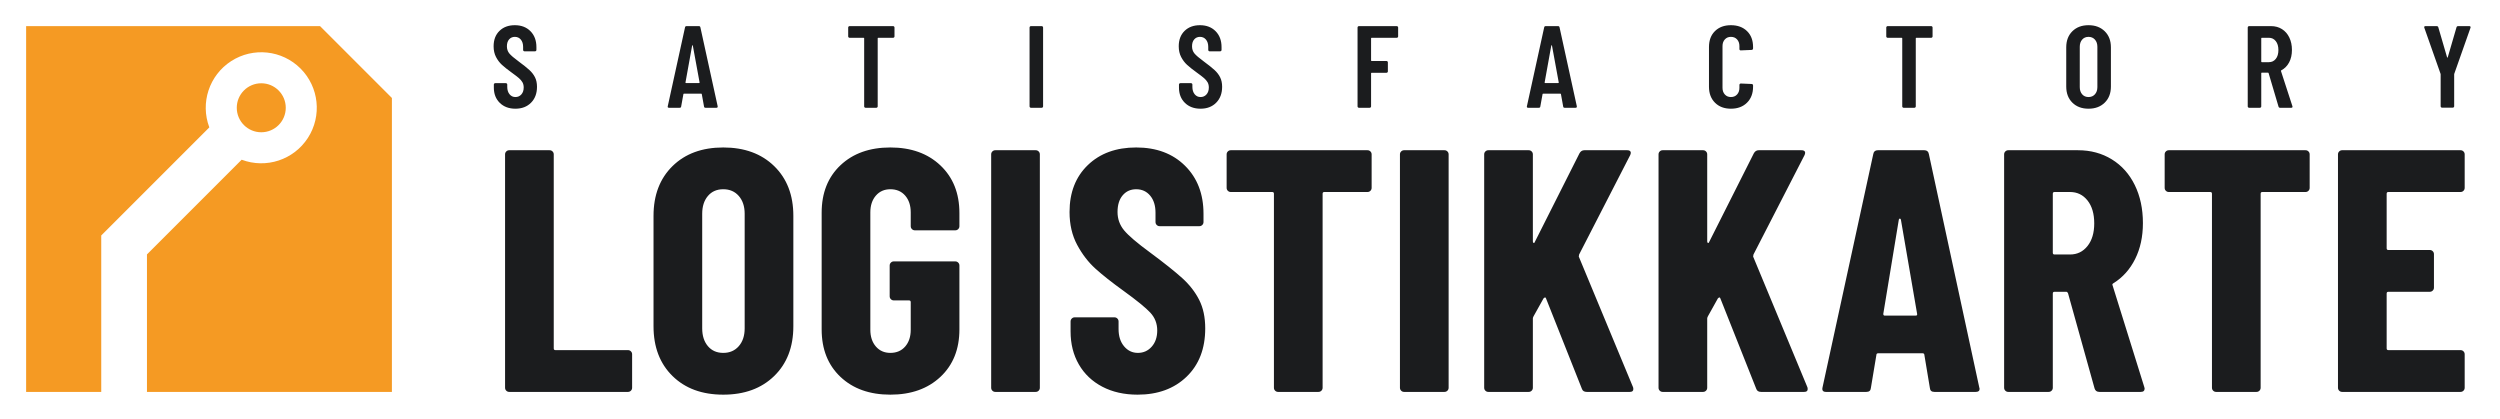
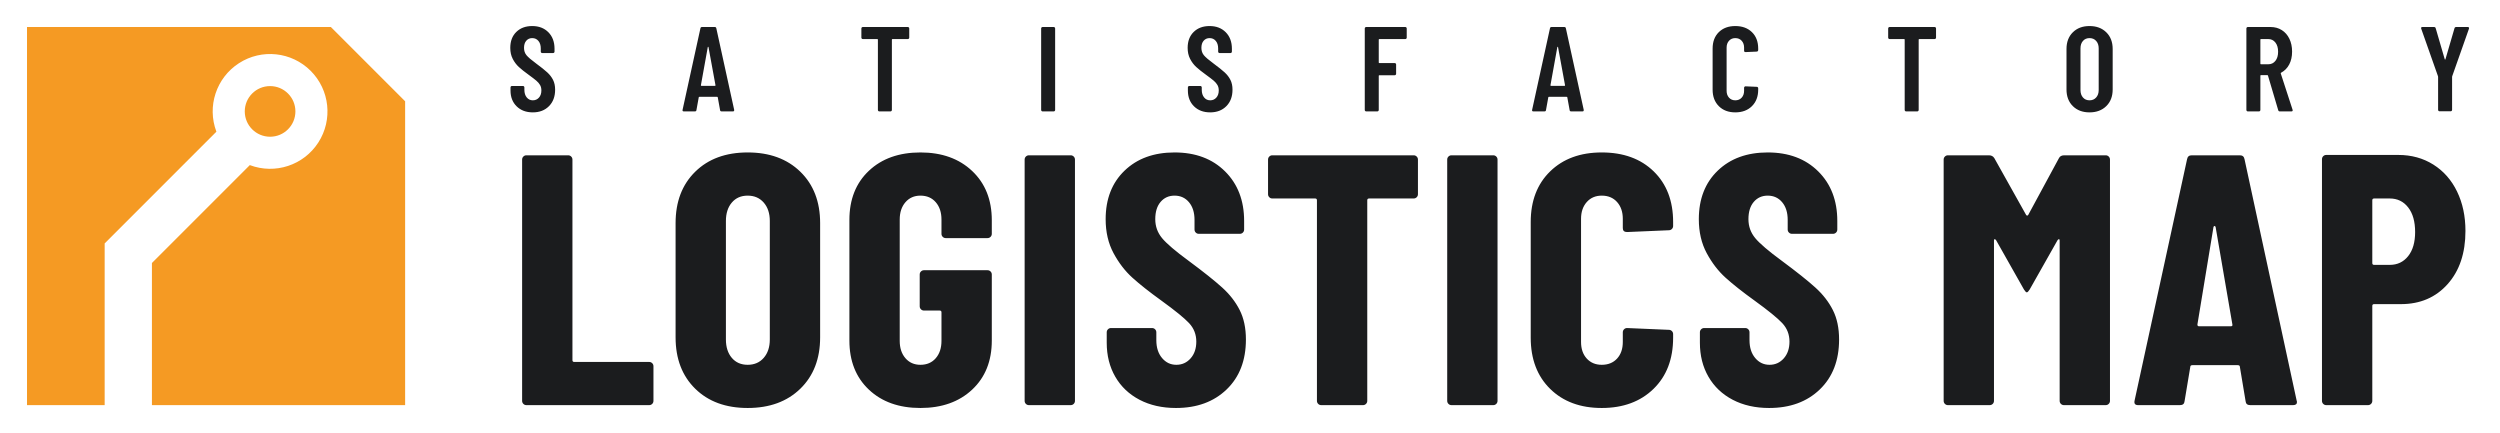
- <svg xmlns="http://www.w3.org/2000/svg" viewBox="0 0 1531 256">
+ <svg xmlns="http://www.w3.org/2000/svg" viewBox="0 0 1481 256">
  <path fill="#F59A23" fill-rule="evenodd" d="M16 16H196L240 60V240H16Z M62 240V144.2L128.19 78.01A34 34 0 1 1 147.99 97.81L90 155.8V240Z" />
  <circle cx="160" cy="66" r="15" fill="#F59A23" />
-   <path fill="#1B1C1E" d="M302.429 53.643V51.786Q302.429 51.429 302.679 51.179Q302.929 50.929 303.286 50.929H309.786Q310.143 50.929 310.393 51.179Q310.643 51.429 310.643 51.786V53.214Q310.643 56.0 312.036 57.714Q313.429 59.429 315.643 59.429Q317.857 59.429 319.286 57.821Q320.714 56.214 320.714 53.571Q320.714 51.714 319.929 50.357Q319.143 49.0 317.714 47.786Q316.286 46.571 313.143 44.286Q309.571 41.714 307.393 39.714Q305.214 37.714 303.75 34.893Q302.286 32.071 302.286 28.357Q302.286 22.429 305.857 18.929Q309.429 15.429 315.286 15.429Q321.214 15.429 324.857 19.107Q328.5 22.786 328.5 28.857V30.571Q328.5 30.929 328.25 31.179Q328.0 31.429 327.643 31.429H321.214Q320.857 31.429 320.607 31.179Q320.357 30.929 320.357 30.571V28.714Q320.357 25.929 318.964 24.25Q317.571 22.571 315.286 22.571Q313.143 22.571 311.786 24.107Q310.429 25.643 310.429 28.357Q310.429 30.929 311.893 32.714Q313.357 34.5 317.643 37.643Q322.0 40.857 324.214 42.893Q326.429 44.929 327.643 47.357Q328.857 49.786 328.857 53.143Q328.857 59.214 325.214 62.893Q321.571 66.571 315.643 66.571Q309.714 66.571 306.071 63.0Q302.429 59.429 302.429 53.643Z M431.144 65.214 429.786 57.714Q429.786 57.357 429.358 57.357H418.929Q418.501 57.357 418.501 57.714L417.144 65.214Q417.072 66.0 416.215 66.0H409.715Q408.715 66.0 408.929 65.071L419.501 16.786Q419.644 16.0 420.429 16.0H428.001Q428.786 16.0 428.929 16.786L439.501 65.071V65.357Q439.501 66.0 438.715 66.0H432.072Q431.215 66.0 431.144 65.214ZM420.144 50.857H428.072Q428.501 50.857 428.429 50.5L424.286 27.929Q424.215 27.714 424.072 27.714Q423.929 27.714 423.858 27.929L419.786 50.5Q419.715 50.857 420.144 50.857Z M547.787 16.857V22.286Q547.787 22.643 547.537 22.893Q547.287 23.143 546.93 23.143H537.859Q537.502 23.143 537.502 23.5V65.143Q537.502 65.5 537.252 65.75Q537.002 66.0 536.644 66.0H530.073Q529.716 66.0 529.466 65.75Q529.216 65.5 529.216 65.143V23.5Q529.216 23.143 528.859 23.143H520.287Q519.93 23.143 519.68 22.893Q519.43 22.643 519.43 22.286V16.857Q519.43 16.5 519.68 16.25Q519.93 16.0 520.287 16.0H546.93Q547.287 16.0 547.537 16.25Q547.787 16.5 547.787 16.857Z M630.502 65.143V16.857Q630.502 16.5 630.752 16.25Q631.002 16.0 631.359 16.0H637.931Q638.288 16.0 638.538 16.25Q638.788 16.5 638.788 16.857V65.143Q638.788 65.5 638.538 65.75Q638.288 66.0 637.931 66.0H631.359Q631.002 66.0 630.752 65.75Q630.502 65.5 630.502 65.143Z M722.003 53.643V51.786Q722.003 51.429 722.253 51.179Q722.503 50.929 722.86 50.929H729.36Q729.717 50.929 729.967 51.179Q730.217 51.429 730.217 51.786V53.214Q730.217 56.0 731.61 57.714Q733.003 59.429 735.217 59.429Q737.432 59.429 738.86 57.821Q740.289 56.214 740.289 53.571Q740.289 51.714 739.503 50.357Q738.717 49.0 737.289 47.786Q735.86 46.571 732.717 44.286Q729.146 41.714 726.967 39.714Q724.789 37.714 723.325 34.893Q721.86 32.071 721.86 28.357Q721.86 22.429 725.432 18.929Q729.003 15.429 734.86 15.429Q740.789 15.429 744.432 19.107Q748.075 22.786 748.075 28.857V30.571Q748.075 30.929 747.825 31.179Q747.575 31.429 747.217 31.429H740.789Q740.432 31.429 740.182 31.179Q739.932 30.929 739.932 30.571V28.714Q739.932 25.929 738.539 24.25Q737.146 22.571 734.86 22.571Q732.717 22.571 731.36 24.107Q730.003 25.643 730.003 28.357Q730.003 30.929 731.467 32.714Q732.932 34.5 737.217 37.643Q741.575 40.857 743.789 42.893Q746.003 44.929 747.217 47.357Q748.432 49.786 748.432 53.143Q748.432 59.214 744.789 62.893Q741.146 66.571 735.217 66.571Q729.289 66.571 725.646 63.0Q722.003 59.429 722.003 53.643Z M855.361 23.143H840.004Q839.647 23.143 839.647 23.5V37.0Q839.647 37.357 840.004 37.357H849.075Q849.432 37.357 849.682 37.607Q849.932 37.857 849.932 38.214V43.714Q849.932 44.071 849.682 44.321Q849.432 44.571 849.075 44.571H840.004Q839.647 44.571 839.647 44.929V65.143Q839.647 65.5 839.397 65.75Q839.147 66.0 838.79 66.0H832.218Q831.861 66.0 831.611 65.75Q831.361 65.5 831.361 65.143V16.857Q831.361 16.5 831.611 16.25Q831.861 16.0 832.218 16.0H855.361Q855.718 16.0 855.968 16.25Q856.218 16.5 856.218 16.857V22.286Q856.218 22.643 855.968 22.893Q855.718 23.143 855.361 23.143Z M957.29 65.214 955.933 57.714Q955.933 57.357 955.505 57.357H945.076Q944.648 57.357 944.648 57.714L943.29 65.214Q943.219 66.0 942.362 66.0H935.862Q934.862 66.0 935.076 65.071L945.648 16.786Q945.79 16.0 946.576 16.0H954.148Q954.933 16.0 955.076 16.786L965.648 65.071V65.357Q965.648 66.0 964.862 66.0H958.219Q957.362 66.0 957.29 65.214ZM946.29 50.857H954.219Q954.648 50.857 954.576 50.5L950.433 27.929Q950.362 27.714 950.219 27.714Q950.076 27.714 950.005 27.929L945.933 50.5Q945.862 50.857 946.29 50.857Z M1046.577 53.143V28.786Q1046.577 22.643 1050.255 19.036Q1053.934 15.429 1060.005 15.429Q1066.148 15.429 1069.863 19.036Q1073.577 22.643 1073.577 28.786V29.643Q1073.577 30.0 1073.327 30.286Q1073.077 30.571 1072.72 30.571L1066.077 30.857Q1065.22 30.857 1065.22 30.0V28.214Q1065.22 25.714 1063.791 24.143Q1062.363 22.571 1060.005 22.571Q1057.72 22.571 1056.291 24.143Q1054.863 25.714 1054.863 28.214V53.786Q1054.863 56.286 1056.291 57.857Q1057.72 59.429 1060.005 59.429Q1062.363 59.429 1063.791 57.857Q1065.22 56.286 1065.22 53.786V52.0Q1065.22 51.643 1065.47 51.393Q1065.72 51.143 1066.077 51.143L1072.72 51.429Q1073.077 51.429 1073.327 51.679Q1073.577 51.929 1073.577 52.286V53.143Q1073.577 59.214 1069.863 62.893Q1066.148 66.571 1060.005 66.571Q1053.934 66.571 1050.255 62.893Q1046.577 59.214 1046.577 53.143Z M1183.506 16.857V22.286Q1183.506 22.643 1183.256 22.893Q1183.006 23.143 1182.649 23.143H1173.578Q1173.221 23.143 1173.221 23.5V65.143Q1173.221 65.5 1172.971 65.75Q1172.721 66.0 1172.363 66.0H1165.792Q1165.435 66.0 1165.185 65.75Q1164.935 65.5 1164.935 65.143V23.5Q1164.935 23.143 1164.578 23.143H1156.006Q1155.649 23.143 1155.399 22.893Q1155.149 22.643 1155.149 22.286V16.857Q1155.149 16.5 1155.399 16.25Q1155.649 16.0 1156.006 16.0H1182.649Q1183.006 16.0 1183.256 16.25Q1183.506 16.5 1183.506 16.857Z M1265.364 53.0V29.0Q1265.364 22.857 1269.114 19.143Q1272.864 15.429 1279.007 15.429Q1285.15 15.429 1288.936 19.143Q1292.721 22.857 1292.721 29.0V53.0Q1292.721 59.143 1288.936 62.857Q1285.15 66.571 1279.007 66.571Q1272.864 66.571 1269.114 62.857Q1265.364 59.143 1265.364 53.0ZM1284.436 53.357V28.643Q1284.436 25.929 1282.936 24.25Q1281.436 22.571 1279.007 22.571Q1276.578 22.571 1275.114 24.25Q1273.65 25.929 1273.65 28.643V53.357Q1273.65 56.071 1275.114 57.75Q1276.578 59.429 1279.007 59.429Q1281.436 59.429 1282.936 57.75Q1284.436 56.071 1284.436 53.357Z M1395.365 65.286 1389.294 44.786Q1389.151 44.5 1388.936 44.5H1385.151Q1384.794 44.5 1384.794 44.857V65.143Q1384.794 65.5 1384.544 65.75Q1384.294 66.0 1383.936 66.0H1377.365Q1377.008 66.0 1376.758 65.75Q1376.508 65.5 1376.508 65.143V16.857Q1376.508 16.5 1376.758 16.25Q1377.008 16.0 1377.365 16.0H1390.794Q1394.579 16.0 1397.472 17.821Q1400.365 19.643 1401.972 22.964Q1403.579 26.286 1403.579 30.571Q1403.579 35.0 1401.865 38.214Q1400.151 41.429 1397.079 43.071Q1396.794 43.143 1396.865 43.5L1403.865 65.0Q1403.936 65.143 1403.936 65.357Q1403.936 66.0 1403.151 66.0H1396.294Q1395.579 66.0 1395.365 65.286ZM1384.794 23.5V37.714Q1384.794 38.071 1385.151 38.071H1389.508Q1392.079 38.071 1393.686 36.071Q1395.294 34.071 1395.294 30.643Q1395.294 27.214 1393.686 25.179Q1392.079 23.143 1389.508 23.143H1385.151Q1384.794 23.143 1384.794 23.5Z M1494.651 65.071V45.571L1494.58 45.143L1484.651 17.0Q1484.58 16.857 1484.58 16.643Q1484.58 16.0 1485.366 16.0H1492.223Q1493.009 16.0 1493.223 16.714L1498.58 35.071Q1498.651 35.286 1498.794 35.286Q1498.937 35.286 1499.009 35.071L1504.366 16.714Q1504.58 16.0 1505.366 16.0H1512.223Q1512.651 16.0 1512.866 16.25Q1513.08 16.5 1512.937 17.0L1503.009 45.143L1502.937 45.571V65.071Q1502.937 65.429 1502.687 65.679Q1502.437 65.929 1502.08 65.929H1495.509Q1495.151 65.929 1494.901 65.679Q1494.651 65.429 1494.651 65.071Z" />
-   <path fill="#1B1C1E" d="M309.303 237.463V94.537Q309.303 93.48 310.043 92.74Q310.783 92.0 311.84 92.0H336.577Q337.634 92.0 338.374 92.74Q339.114 93.48 339.114 94.537V213.36Q339.114 214.417 340.171 214.417H384.571Q385.629 214.417 386.369 215.157Q387.109 215.897 387.109 216.954V237.463Q387.109 238.52 386.369 239.26Q385.629 240.0 384.571 240.0H311.84Q310.783 240.0 310.043 239.26Q309.303 238.52 309.303 237.463Z M400.217 199.829V132.171Q400.217 113.143 411.846 101.726Q423.474 90.309 442.926 90.309Q462.377 90.309 474.111 101.726Q485.846 113.143 485.846 132.171V199.829Q485.846 218.857 474.111 230.274Q462.377 241.691 442.926 241.691Q423.474 241.691 411.846 230.274Q400.217 218.857 400.217 199.829ZM456.034 201.097V130.903Q456.034 124.137 452.44 120.014Q448.846 115.891 442.926 115.891Q437.006 115.891 433.517 120.014Q430.029 124.137 430.029 130.903V201.097Q430.029 207.863 433.517 211.986Q437.006 216.109 442.926 216.109Q448.846 216.109 452.44 211.986Q456.034 207.863 456.034 201.097Z M503.183 201.731V130.269Q503.183 112.086 514.706 101.197Q526.229 90.309 545.257 90.309Q564.286 90.309 575.914 101.303Q587.543 112.297 587.543 130.48V138.514Q587.543 139.571 586.803 140.311Q586.063 141.051 585.006 141.051H560.269Q559.211 141.051 558.471 140.311Q557.731 139.571 557.731 138.514V130.057Q557.731 123.714 554.349 119.803Q550.966 115.891 545.257 115.891Q539.76 115.891 536.377 119.803Q532.994 123.714 532.994 130.057V201.943Q532.994 208.286 536.377 212.197Q539.76 216.109 545.257 216.109Q550.966 216.109 554.349 212.197Q557.731 208.286 557.731 201.943V185.029Q557.731 183.971 556.674 183.971H547.371Q546.314 183.971 545.574 183.231Q544.834 182.491 544.834 181.434V162.617Q544.834 161.56 545.574 160.82Q546.314 160.08 547.371 160.08H585.006Q586.063 160.08 586.803 160.82Q587.543 161.56 587.543 162.617V201.731Q587.543 219.914 575.914 230.803Q564.286 241.691 545.257 241.691Q526.229 241.691 514.706 230.803Q503.183 219.914 503.183 201.731Z M606.994 237.463V94.537Q606.994 93.48 607.734 92.74Q608.474 92.0 609.531 92.0H634.269Q635.326 92.0 636.066 92.74Q636.806 93.48 636.806 94.537V237.463Q636.806 238.52 636.066 239.26Q635.326 240.0 634.269 240.0H609.531Q608.474 240.0 607.734 239.26Q606.994 238.52 606.994 237.463Z M655.623 203.0V196.869Q655.623 195.811 656.363 195.071Q657.103 194.331 658.16 194.331H682.474Q683.531 194.331 684.271 195.071Q685.011 195.811 685.011 196.869V201.52Q685.011 208.074 688.394 212.091Q691.777 216.109 696.851 216.109Q701.926 216.109 705.309 212.303Q708.691 208.497 708.691 202.366Q708.691 196.023 704.463 191.477Q700.234 186.931 687.971 178.051Q677.4 170.44 670.846 164.52Q664.291 158.6 659.64 149.931Q654.989 141.263 654.989 129.846Q654.989 111.874 666.194 101.091Q677.4 90.309 695.794 90.309Q714.4 90.309 725.711 101.514Q737.023 112.72 737.023 130.903V135.977Q737.023 137.034 736.283 137.774Q735.543 138.514 734.486 138.514H710.171Q709.114 138.514 708.374 137.774Q707.634 137.034 707.634 135.977V130.269Q707.634 123.714 704.357 119.803Q701.08 115.891 695.794 115.891Q690.72 115.891 687.549 119.591Q684.377 123.291 684.377 129.846Q684.377 136.189 688.394 141.051Q692.411 145.914 704.251 154.583Q717.36 164.309 724.02 170.334Q730.68 176.36 734.38 183.654Q738.08 190.949 738.08 201.097Q738.08 219.703 726.663 230.697Q715.246 241.691 696.64 241.691Q684.377 241.691 675.074 236.829Q665.771 231.966 660.697 223.191Q655.623 214.417 655.623 203.0Z M839.989 94.537V115.046Q839.989 116.103 839.249 116.843Q838.509 117.583 837.451 117.583H811.023Q809.966 117.583 809.966 118.64V237.463Q809.966 238.52 809.226 239.26Q808.486 240.0 807.429 240.0H782.691Q781.634 240.0 780.894 239.26Q780.154 238.52 780.154 237.463V118.64Q780.154 117.583 779.097 117.583H753.726Q752.669 117.583 751.929 116.843Q751.189 116.103 751.189 115.046V94.537Q751.189 93.48 751.929 92.74Q752.669 92.0 753.726 92.0H837.451Q838.509 92.0 839.249 92.74Q839.989 93.48 839.989 94.537Z M857.326 237.463V94.537Q857.326 93.48 858.066 92.74Q858.806 92.0 859.863 92.0H884.6Q885.657 92.0 886.397 92.74Q887.137 93.48 887.137 94.537V237.463Q887.137 238.52 886.397 239.26Q885.657 240.0 884.6 240.0H859.863Q858.806 240.0 858.066 239.26Q857.326 238.52 857.326 237.463Z M908.914 237.463V94.537Q908.914 93.48 909.654 92.74Q910.394 92.0 911.451 92.0H936.189Q937.246 92.0 937.986 92.74Q938.726 93.48 938.726 94.537V147.817Q938.726 148.663 939.254 148.769Q939.783 148.874 939.994 148.029L967.269 93.903Q968.326 92.0 970.229 92.0H996.446Q997.926 92.0 998.454 92.74Q998.983 93.48 998.349 94.96L967.057 155.851Q966.846 156.697 966.846 157.12L1000.04 237.04Q1000.251 237.463 1000.251 238.309Q1000.251 240.0 998.137 240.0H971.709Q969.383 240.0 968.749 238.097L946.76 182.703Q946.549 182.069 946.126 182.174Q945.703 182.28 945.28 182.703L939.149 193.697Q938.726 194.543 938.726 194.966V237.463Q938.726 238.52 937.986 239.26Q937.246 240.0 936.189 240.0H911.451Q910.394 240.0 909.654 239.26Q908.914 238.52 908.914 237.463Z M1015.686 237.463V94.537Q1015.686 93.48 1016.426 92.74Q1017.166 92.0 1018.223 92.0H1042.96Q1044.017 92.0 1044.757 92.74Q1045.497 93.48 1045.497 94.537V147.817Q1045.497 148.663 1046.026 148.769Q1046.554 148.874 1046.766 148.029L1074.04 93.903Q1075.097 92.0 1077.0 92.0H1103.217Q1104.697 92.0 1105.226 92.74Q1105.754 93.48 1105.12 94.96L1073.829 155.851Q1073.617 156.697 1073.617 157.12L1106.811 237.04Q1107.023 237.463 1107.023 238.309Q1107.023 240.0 1104.909 240.0H1078.48Q1076.154 240.0 1075.52 238.097L1053.531 182.703Q1053.32 182.069 1052.897 182.174Q1052.474 182.28 1052.051 182.703L1045.92 193.697Q1045.497 194.543 1045.497 194.966V237.463Q1045.497 238.52 1044.757 239.26Q1044.017 240.0 1042.96 240.0H1018.223Q1017.166 240.0 1016.426 239.26Q1015.686 238.52 1015.686 237.463Z M1181.869 237.674 1178.486 217.377Q1178.486 216.32 1177.217 216.32H1150.366Q1149.097 216.32 1149.097 217.377L1145.714 237.674Q1145.503 240.0 1142.966 240.0H1118.229Q1115.48 240.0 1116.114 237.251L1147.194 94.326Q1147.617 92.0 1149.943 92.0H1178.486Q1180.811 92.0 1181.234 94.326L1212.103 237.251L1212.314 238.097Q1212.314 240.0 1209.989 240.0H1184.617Q1182.08 240.0 1181.869 237.674ZM1154.171 193.274H1173.2Q1174.257 193.274 1174.046 192.217L1164.109 134.497Q1163.897 133.863 1163.474 133.863Q1163.051 133.863 1162.84 134.497L1153.326 192.217Q1153.326 193.274 1154.171 193.274Z M1282.72 237.886 1266.44 179.531Q1266.017 178.686 1265.383 178.686H1258.194Q1257.137 178.686 1257.137 179.743V237.463Q1257.137 238.52 1256.397 239.26Q1255.657 240.0 1254.6 240.0H1229.863Q1228.806 240.0 1228.066 239.26Q1227.326 238.52 1227.326 237.463V94.537Q1227.326 93.48 1228.066 92.74Q1228.806 92.0 1229.863 92.0H1272.571Q1284.2 92.0 1293.291 97.603Q1302.383 103.206 1307.351 113.354Q1312.32 123.503 1312.32 136.611Q1312.32 149.086 1307.563 158.6Q1302.806 168.114 1294.349 173.4Q1293.926 173.611 1293.714 173.929Q1293.503 174.246 1293.714 174.669L1313.166 237.04L1313.377 237.886Q1313.377 240.0 1311.051 240.0H1285.68Q1283.354 240.0 1282.72 237.886ZM1257.137 118.64V154.794Q1257.137 155.851 1258.194 155.851H1267.709Q1274.263 155.851 1278.386 150.671Q1282.509 145.491 1282.509 136.823Q1282.509 127.943 1278.386 122.763Q1274.263 117.583 1267.709 117.583H1258.194Q1257.137 117.583 1257.137 118.64Z M1414.44 94.537V115.046Q1414.44 116.103 1413.7 116.843Q1412.96 117.583 1411.903 117.583H1385.474Q1384.417 117.583 1384.417 118.64V237.463Q1384.417 238.52 1383.677 239.26Q1382.937 240.0 1381.88 240.0H1357.143Q1356.086 240.0 1355.346 239.26Q1354.606 238.52 1354.606 237.463V118.64Q1354.606 117.583 1353.549 117.583H1328.177Q1327.12 117.583 1326.38 116.843Q1325.64 116.103 1325.64 115.046V94.537Q1325.64 93.48 1326.38 92.74Q1327.12 92.0 1328.177 92.0H1411.903Q1412.96 92.0 1413.7 92.74Q1414.44 93.48 1414.44 94.537Z M1506.834 117.583H1462.646Q1461.589 117.583 1461.589 118.64V152.046Q1461.589 153.103 1462.646 153.103H1488.017Q1489.074 153.103 1489.814 153.843Q1490.554 154.583 1490.554 155.64V176.149Q1490.554 177.206 1489.814 177.946Q1489.074 178.686 1488.017 178.686H1462.646Q1461.589 178.686 1461.589 179.743V213.36Q1461.589 214.417 1462.646 214.417H1506.834Q1507.891 214.417 1508.631 215.157Q1509.371 215.897 1509.371 216.954V237.463Q1509.371 238.52 1508.631 239.26Q1507.891 240.0 1506.834 240.0H1434.314Q1433.257 240.0 1432.517 239.26Q1431.777 238.52 1431.777 237.463V94.537Q1431.777 93.48 1432.517 92.74Q1433.257 92.0 1434.314 92.0H1506.834Q1507.891 92.0 1508.631 92.74Q1509.371 93.48 1509.371 94.537V115.046Q1509.371 116.103 1508.631 116.843Q1507.891 117.583 1506.834 117.583Z" />
+   <path fill="#1B1C1E" d="M302.429 53.643V51.786Q302.429 51.429 302.679 51.179Q302.929 50.929 303.286 50.929H309.786Q310.143 50.929 310.393 51.179Q310.643 51.429 310.643 51.786V53.214Q310.643 56.0 312.036 57.714Q313.429 59.429 315.643 59.429Q317.857 59.429 319.286 57.821Q320.714 56.214 320.714 53.571Q320.714 51.714 319.929 50.357Q319.143 49.0 317.714 47.786Q316.286 46.571 313.143 44.286Q309.571 41.714 307.393 39.714Q305.214 37.714 303.75 34.893Q302.286 32.071 302.286 28.357Q302.286 22.429 305.857 18.929Q309.429 15.429 315.286 15.429Q321.214 15.429 324.857 19.107Q328.5 22.786 328.5 28.857V30.571Q328.5 30.929 328.25 31.179Q328.0 31.429 327.643 31.429H321.214Q320.857 31.429 320.607 31.179Q320.357 30.929 320.357 30.571V28.714Q320.357 25.929 318.964 24.25Q317.571 22.571 315.286 22.571Q313.143 22.571 311.786 24.107Q310.429 25.643 310.429 28.357Q310.429 30.929 311.893 32.714Q313.357 34.5 317.643 37.643Q322.0 40.857 324.214 42.893Q326.429 44.929 327.643 47.357Q328.857 49.786 328.857 53.143Q328.857 59.214 325.214 62.893Q321.571 66.571 315.643 66.571Q309.714 66.571 306.071 63.0Q302.429 59.429 302.429 53.643Z M426.569 65.214 425.212 57.714Q425.212 57.357 424.783 57.357H414.355Q413.926 57.357 413.926 57.714L412.569 65.214Q412.498 66.0 411.641 66.0H405.141Q404.141 66.0 404.355 65.071L414.926 16.786Q415.069 16.0 415.855 16.0H423.426Q424.212 16.0 424.355 16.786L434.926 65.071V65.357Q434.926 66.0 434.141 66.0H427.498Q426.641 66.0 426.569 65.214ZM415.569 50.857H423.498Q423.926 50.857 423.855 50.5L419.712 27.929Q419.641 27.714 419.498 27.714Q419.355 27.714 419.283 27.929L415.212 50.5Q415.141 50.857 415.569 50.857Z M538.638 16.857V22.286Q538.638 22.643 538.388 22.893Q538.138 23.143 537.781 23.143H528.71Q528.352 23.143 528.352 23.5V65.143Q528.352 65.5 528.102 65.75Q527.852 66.0 527.495 66.0H520.924Q520.567 66.0 520.317 65.75Q520.067 65.5 520.067 65.143V23.5Q520.067 23.143 519.71 23.143H511.138Q510.781 23.143 510.531 22.893Q510.281 22.643 510.281 22.286V16.857Q510.281 16.5 510.531 16.25Q510.781 16.0 511.138 16.0H537.781Q538.138 16.0 538.388 16.25Q538.638 16.5 538.638 16.857Z M616.779 65.143V16.857Q616.779 16.5 617.029 16.25Q617.279 16.0 617.636 16.0H624.207Q624.564 16.0 624.814 16.25Q625.064 16.5 625.064 16.857V65.143Q625.064 65.5 624.814 65.75Q624.564 66.0 624.207 66.0H617.636Q617.279 66.0 617.029 65.75Q616.779 65.5 616.779 65.143Z M703.705 53.643V51.786Q703.705 51.429 703.955 51.179Q704.205 50.929 704.562 50.929H711.062Q711.419 50.929 711.669 51.179Q711.919 51.429 711.919 51.786V53.214Q711.919 56.0 713.312 57.714Q714.705 59.429 716.919 59.429Q719.134 59.429 720.562 57.821Q721.991 56.214 721.991 53.571Q721.991 51.714 721.205 50.357Q720.419 49.0 718.991 47.786Q717.562 46.571 714.419 44.286Q710.848 41.714 708.669 39.714Q706.491 37.714 705.026 34.893Q703.562 32.071 703.562 28.357Q703.562 22.429 707.134 18.929Q710.705 15.429 716.562 15.429Q722.491 15.429 726.134 19.107Q729.776 22.786 729.776 28.857V30.571Q729.776 30.929 729.526 31.179Q729.276 31.429 728.919 31.429H722.491Q722.134 31.429 721.884 31.179Q721.634 30.929 721.634 30.571V28.714Q721.634 25.929 720.241 24.25Q718.848 22.571 716.562 22.571Q714.419 22.571 713.062 24.107Q711.705 25.643 711.705 28.357Q711.705 30.929 713.169 32.714Q714.634 34.5 718.919 37.643Q723.276 40.857 725.491 42.893Q727.705 44.929 728.919 47.357Q730.134 49.786 730.134 53.143Q730.134 59.214 726.491 62.893Q722.848 66.571 716.919 66.571Q710.991 66.571 707.348 63.0Q703.705 59.429 703.705 53.643Z M832.488 23.143H817.131Q816.774 23.143 816.774 23.5V37.0Q816.774 37.357 817.131 37.357H826.203Q826.56 37.357 826.81 37.607Q827.06 37.857 827.06 38.214V43.714Q827.06 44.071 826.81 44.321Q826.56 44.571 826.203 44.571H817.131Q816.774 44.571 816.774 44.929V65.143Q816.774 65.5 816.524 65.75Q816.274 66.0 815.917 66.0H809.345Q808.988 66.0 808.738 65.75Q808.488 65.5 808.488 65.143V16.857Q808.488 16.5 808.738 16.25Q808.988 16.0 809.345 16.0H832.488Q832.845 16.0 833.095 16.25Q833.345 16.5 833.345 16.857V22.286Q833.345 22.643 833.095 22.893Q832.845 23.143 832.488 23.143Z M929.843 65.214 928.486 57.714Q928.486 57.357 928.057 57.357H917.629Q917.2 57.357 917.2 57.714L915.843 65.214Q915.772 66.0 914.915 66.0H908.415Q907.415 66.0 907.629 65.071L918.2 16.786Q918.343 16.0 919.129 16.0H926.7Q927.486 16.0 927.629 16.786L938.2 65.071V65.357Q938.2 66.0 937.415 66.0H930.772Q929.915 66.0 929.843 65.214ZM918.843 50.857H926.772Q927.2 50.857 927.129 50.5L922.986 27.929Q922.915 27.714 922.772 27.714Q922.629 27.714 922.557 27.929L918.486 50.5Q918.415 50.857 918.843 50.857Z M1014.555 53.143V28.786Q1014.555 22.643 1018.234 19.036Q1021.912 15.429 1027.984 15.429Q1034.126 15.429 1037.841 19.036Q1041.555 22.643 1041.555 28.786V29.643Q1041.555 30.0 1041.305 30.286Q1041.055 30.571 1040.698 30.571L1034.055 30.857Q1033.198 30.857 1033.198 30.0V28.214Q1033.198 25.714 1031.769 24.143Q1030.341 22.571 1027.984 22.571Q1025.698 22.571 1024.269 24.143Q1022.841 25.714 1022.841 28.214V53.786Q1022.841 56.286 1024.269 57.857Q1025.698 59.429 1027.984 59.429Q1030.341 59.429 1031.769 57.857Q1033.198 56.286 1033.198 53.786V52.0Q1033.198 51.643 1033.448 51.393Q1033.698 51.143 1034.055 51.143L1040.698 51.429Q1041.055 51.429 1041.305 51.679Q1041.555 51.929 1041.555 52.286V53.143Q1041.555 59.214 1037.841 62.893Q1034.126 66.571 1027.984 66.571Q1021.912 66.571 1018.234 62.893Q1014.555 59.214 1014.555 53.143Z M1146.91 16.857V22.286Q1146.91 22.643 1146.66 22.893Q1146.41 23.143 1146.053 23.143H1136.981Q1136.624 23.143 1136.624 23.5V65.143Q1136.624 65.5 1136.374 65.75Q1136.124 66.0 1135.767 66.0H1129.196Q1128.838 66.0 1128.588 65.75Q1128.338 65.5 1128.338 65.143V23.5Q1128.338 23.143 1127.981 23.143H1119.41Q1119.053 23.143 1118.803 22.893Q1118.553 22.643 1118.553 22.286V16.857Q1118.553 16.5 1118.803 16.25Q1119.053 16.0 1119.41 16.0H1146.053Q1146.41 16.0 1146.66 16.25Q1146.91 16.5 1146.91 16.857Z M1224.193 53.0V29.0Q1224.193 22.857 1227.943 19.143Q1231.693 15.429 1237.836 15.429Q1243.979 15.429 1247.765 19.143Q1251.55 22.857 1251.55 29.0V53.0Q1251.55 59.143 1247.765 62.857Q1243.979 66.571 1237.836 66.571Q1231.693 66.571 1227.943 62.857Q1224.193 59.143 1224.193 53.0ZM1243.265 53.357V28.643Q1243.265 25.929 1241.765 24.25Q1240.265 22.571 1237.836 22.571Q1235.408 22.571 1233.943 24.25Q1232.479 25.929 1232.479 28.643V53.357Q1232.479 56.071 1233.943 57.75Q1235.408 59.429 1237.836 59.429Q1240.265 59.429 1241.765 57.75Q1243.265 56.071 1243.265 53.357Z M1349.619 65.286 1343.548 44.786Q1343.405 44.5 1343.191 44.5H1339.405Q1339.048 44.5 1339.048 44.857V65.143Q1339.048 65.5 1338.798 65.75Q1338.548 66.0 1338.191 66.0H1331.619Q1331.262 66.0 1331.012 65.75Q1330.762 65.5 1330.762 65.143V16.857Q1330.762 16.5 1331.012 16.25Q1331.262 16.0 1331.619 16.0H1345.048Q1348.834 16.0 1351.727 17.821Q1354.619 19.643 1356.227 22.964Q1357.834 26.286 1357.834 30.571Q1357.834 35.0 1356.119 38.214Q1354.405 41.429 1351.334 43.071Q1351.048 43.143 1351.119 43.5L1358.119 65.0Q1358.191 65.143 1358.191 65.357Q1358.191 66.0 1357.405 66.0H1350.548Q1349.834 66.0 1349.619 65.286ZM1339.048 23.5V37.714Q1339.048 38.071 1339.405 38.071H1343.762Q1346.334 38.071 1347.941 36.071Q1349.548 34.071 1349.548 30.643Q1349.548 27.214 1347.941 25.179Q1346.334 23.143 1343.762 23.143H1339.405Q1339.048 23.143 1339.048 23.5Z M1444.331 65.071V45.571L1444.26 45.143L1434.331 17.0Q1434.26 16.857 1434.26 16.643Q1434.26 16.0 1435.046 16.0H1441.903Q1442.689 16.0 1442.903 16.714L1448.26 35.071Q1448.331 35.286 1448.474 35.286Q1448.617 35.286 1448.689 35.071L1454.046 16.714Q1454.26 16.0 1455.046 16.0H1461.903Q1462.331 16.0 1462.546 16.25Q1462.76 16.5 1462.617 17.0L1452.689 45.143L1452.617 45.571V65.071Q1452.617 65.429 1452.367 65.679Q1452.117 65.929 1451.76 65.929H1445.189Q1444.831 65.929 1444.581 65.679Q1444.331 65.429 1444.331 65.071Z" />
+   <path fill="#1B1C1E" d="M309.303 237.463V94.537Q309.303 93.48 310.043 92.74Q310.783 92.0 311.84 92.0H336.577Q337.634 92.0 338.374 92.74Q339.114 93.48 339.114 94.537V213.36Q339.114 214.417 340.171 214.417H384.571Q385.629 214.417 386.369 215.157Q387.109 215.897 387.109 216.954V237.463Q387.109 238.52 386.369 239.26Q385.629 240.0 384.571 240.0H311.84Q310.783 240.0 310.043 239.26Q309.303 238.52 309.303 237.463Z M400.217 199.829V132.171Q400.217 113.143 411.846 101.726Q423.474 90.309 442.926 90.309Q462.377 90.309 474.111 101.726Q485.846 113.143 485.846 132.171V199.829Q485.846 218.857 474.111 230.274Q462.377 241.691 442.926 241.691Q423.474 241.691 411.846 230.274Q400.217 218.857 400.217 199.829ZM456.034 201.097V130.903Q456.034 124.137 452.44 120.014Q448.846 115.891 442.926 115.891Q437.006 115.891 433.517 120.014Q430.029 124.137 430.029 130.903V201.097Q430.029 207.863 433.517 211.986Q437.006 216.109 442.926 216.109Q448.846 216.109 452.44 211.986Q456.034 207.863 456.034 201.097Z M503.183 201.731V130.269Q503.183 112.086 514.706 101.197Q526.229 90.309 545.257 90.309Q564.286 90.309 575.914 101.303Q587.543 112.297 587.543 130.48V138.514Q587.543 139.571 586.803 140.311Q586.063 141.051 585.006 141.051H560.269Q559.211 141.051 558.471 140.311Q557.731 139.571 557.731 138.514V130.057Q557.731 123.714 554.349 119.803Q550.966 115.891 545.257 115.891Q539.76 115.891 536.377 119.803Q532.994 123.714 532.994 130.057V201.943Q532.994 208.286 536.377 212.197Q539.76 216.109 545.257 216.109Q550.966 216.109 554.349 212.197Q557.731 208.286 557.731 201.943V185.029Q557.731 183.971 556.674 183.971H547.371Q546.314 183.971 545.574 183.231Q544.834 182.491 544.834 181.434V162.617Q544.834 161.56 545.574 160.82Q546.314 160.08 547.371 160.08H585.006Q586.063 160.08 586.803 160.82Q587.543 161.56 587.543 162.617V201.731Q587.543 219.914 575.914 230.803Q564.286 241.691 545.257 241.691Q526.229 241.691 514.706 230.803Q503.183 219.914 503.183 201.731Z M606.994 237.463V94.537Q606.994 93.48 607.734 92.74Q608.474 92.0 609.531 92.0H634.269Q635.326 92.0 636.066 92.74Q636.806 93.48 636.806 94.537V237.463Q636.806 238.52 636.066 239.26Q635.326 240.0 634.269 240.0H609.531Q608.474 240.0 607.734 239.26Q606.994 238.52 606.994 237.463Z M655.623 203.0V196.869Q655.623 195.811 656.363 195.071Q657.103 194.331 658.16 194.331H682.474Q683.531 194.331 684.271 195.071Q685.011 195.811 685.011 196.869V201.52Q685.011 208.074 688.394 212.091Q691.777 216.109 696.851 216.109Q701.926 216.109 705.309 212.303Q708.691 208.497 708.691 202.366Q708.691 196.023 704.463 191.477Q700.234 186.931 687.971 178.051Q677.4 170.44 670.846 164.52Q664.291 158.6 659.64 149.931Q654.989 141.263 654.989 129.846Q654.989 111.874 666.194 101.091Q677.4 90.309 695.794 90.309Q714.4 90.309 725.711 101.514Q737.023 112.72 737.023 130.903V135.977Q737.023 137.034 736.283 137.774Q735.543 138.514 734.486 138.514H710.171Q709.114 138.514 708.374 137.774Q707.634 137.034 707.634 135.977V130.269Q707.634 123.714 704.357 119.803Q701.08 115.891 695.794 115.891Q690.72 115.891 687.549 119.591Q684.377 123.291 684.377 129.846Q684.377 136.189 688.394 141.051Q692.411 145.914 704.251 154.583Q717.36 164.309 724.02 170.334Q730.68 176.36 734.38 183.654Q738.08 190.949 738.08 201.097Q738.08 219.703 726.663 230.697Q715.246 241.691 696.64 241.691Q684.377 241.691 675.074 236.829Q665.771 231.966 660.697 223.191Q655.623 214.417 655.623 203.0Z M839.989 94.537V115.046Q839.989 116.103 839.249 116.843Q838.509 117.583 837.451 117.583H811.023Q809.966 117.583 809.966 118.64V237.463Q809.966 238.52 809.226 239.26Q808.486 240.0 807.429 240.0H782.691Q781.634 240.0 780.894 239.26Q780.154 238.52 780.154 237.463V118.64Q780.154 117.583 779.097 117.583H753.726Q752.669 117.583 751.929 116.843Q751.189 116.103 751.189 115.046V94.537Q751.189 93.48 751.929 92.74Q752.669 92.0 753.726 92.0H837.451Q838.509 92.0 839.249 92.74Q839.989 93.48 839.989 94.537Z M857.326 237.463V94.537Q857.326 93.48 858.066 92.74Q858.806 92.0 859.863 92.0H884.6Q885.657 92.0 886.397 92.74Q887.137 93.48 887.137 94.537V237.463Q887.137 238.52 886.397 239.26Q885.657 240.0 884.6 240.0H859.863Q858.806 240.0 858.066 239.26Q857.326 238.52 857.326 237.463Z M906.8 200.04V131.537Q906.8 112.72 918.323 101.514Q929.846 90.309 948.874 90.309Q968.114 90.309 979.637 101.514Q991.16 112.72 991.16 131.537V133.863Q991.16 134.92 990.42 135.66Q989.68 136.4 988.623 136.4L963.886 137.457Q961.349 137.457 961.349 135.131V129.634Q961.349 123.503 957.966 119.697Q954.583 115.891 948.874 115.891Q943.377 115.891 939.994 119.697Q936.611 123.503 936.611 129.634V202.577Q936.611 208.709 939.994 212.409Q943.377 216.109 948.874 216.109Q954.583 216.109 957.966 212.409Q961.349 208.709 961.349 202.577V196.869Q961.349 195.811 962.089 195.071Q962.829 194.331 963.886 194.331L988.623 195.389Q989.68 195.389 990.42 196.129Q991.16 196.869 991.16 197.926V200.04Q991.16 219.069 979.531 230.38Q967.903 241.691 948.874 241.691Q929.846 241.691 918.323 230.38Q906.8 219.069 906.8 200.04Z M1007.017 203.0V196.869Q1007.017 195.811 1007.757 195.071Q1008.497 194.331 1009.554 194.331H1033.869Q1034.926 194.331 1035.666 195.071Q1036.406 195.811 1036.406 196.869V201.52Q1036.406 208.074 1039.789 212.091Q1043.171 216.109 1048.246 216.109Q1053.32 216.109 1056.703 212.303Q1060.086 208.497 1060.086 202.366Q1060.086 196.023 1055.857 191.477Q1051.629 186.931 1039.366 178.051Q1028.794 170.44 1022.24 164.52Q1015.686 158.6 1011.034 149.931Q1006.383 141.263 1006.383 129.846Q1006.383 111.874 1017.589 101.091Q1028.794 90.309 1047.189 90.309Q1065.794 90.309 1077.106 101.514Q1088.417 112.72 1088.417 130.903V135.977Q1088.417 137.034 1087.677 137.774Q1086.937 138.514 1085.88 138.514H1061.566Q1060.509 138.514 1059.769 137.774Q1059.029 137.034 1059.029 135.977V130.269Q1059.029 123.714 1055.751 119.803Q1052.474 115.891 1047.189 115.891Q1042.114 115.891 1038.943 119.591Q1035.771 123.291 1035.771 129.846Q1035.771 136.189 1039.789 141.051Q1043.806 145.914 1055.646 154.583Q1068.754 164.309 1075.414 170.334Q1082.074 176.36 1085.774 183.654Q1089.474 190.949 1089.474 201.097Q1089.474 219.703 1078.057 230.697Q1066.64 241.691 1048.034 241.691Q1035.771 241.691 1026.469 236.829Q1017.166 231.966 1012.091 223.191Q1007.017 214.417 1007.017 203.0Z  M1222.886 92.0H1247.411Q1248.469 92.0 1249.209 92.74Q1249.949 93.48 1249.949 94.537V237.463Q1249.949 238.52 1249.209 239.26Q1248.469 240.0 1247.411 240.0H1222.674Q1221.617 240.0 1220.877 239.26Q1220.137 238.52 1220.137 237.463V142.531Q1220.137 141.686 1219.714 141.686Q1219.291 141.686 1218.869 142.32L1202.377 171.497Q1201.32 173.189 1200.686 173.189Q1200.051 173.189 1198.994 171.497L1182.503 142.32Q1182.08 141.686 1181.657 141.686Q1181.234 141.686 1181.234 142.531V237.463Q1181.234 238.52 1180.494 239.26Q1179.754 240.0 1178.697 240.0H1153.96Q1152.903 240.0 1152.163 239.26Q1151.423 238.52 1151.423 237.463V94.537Q1151.423 93.48 1152.163 92.74Q1152.903 92.0 1153.96 92.0H1178.274Q1180.389 92.0 1181.446 93.691L1200.263 127.309Q1200.897 128.154 1201.531 127.309L1219.714 93.691Q1220.56 92.0 1222.886 92.0Z M1330.291 237.674 1326.909 217.377Q1326.909 216.32 1325.64 216.32H1298.789Q1297.52 216.32 1297.52 217.377L1294.137 237.674Q1293.926 240.0 1291.389 240.0H1266.651Q1263.903 240.0 1264.537 237.251L1295.617 94.326Q1296.04 92.0 1298.366 92.0H1326.909Q1329.234 92.0 1329.657 94.326L1360.526 237.251L1360.737 238.097Q1360.737 240.0 1358.411 240.0H1333.04Q1330.503 240.0 1330.291 237.674ZM1302.594 193.274H1321.623Q1322.68 193.274 1322.469 192.217L1312.531 134.497Q1312.32 133.863 1311.897 133.863Q1311.474 133.863 1311.263 134.497L1301.749 192.217Q1301.749 193.274 1302.594 193.274Z M1460.531 136.823Q1460.531 156.486 1449.96 168.326Q1439.389 180.166 1422.263 180.166H1406.406Q1405.349 180.166 1405.349 181.223V237.463Q1405.349 238.52 1404.609 239.26Q1403.869 240.0 1402.811 240.0H1378.074Q1377.017 240.0 1376.277 239.26Q1375.537 238.52 1375.537 237.463V94.326Q1375.537 93.269 1376.277 92.529Q1377.017 91.789 1378.074 91.789H1420.783Q1432.411 91.789 1441.503 97.497Q1450.594 103.206 1455.563 113.46Q1460.531 123.714 1460.531 136.823ZM1430.72 137.457Q1430.72 128.154 1426.597 122.869Q1422.474 117.583 1415.709 117.583H1406.406Q1405.349 117.583 1405.349 118.64V155.851Q1405.349 156.909 1406.406 156.909H1415.709Q1422.474 156.909 1426.597 151.729Q1430.72 146.549 1430.72 137.457Z" />
</svg>
